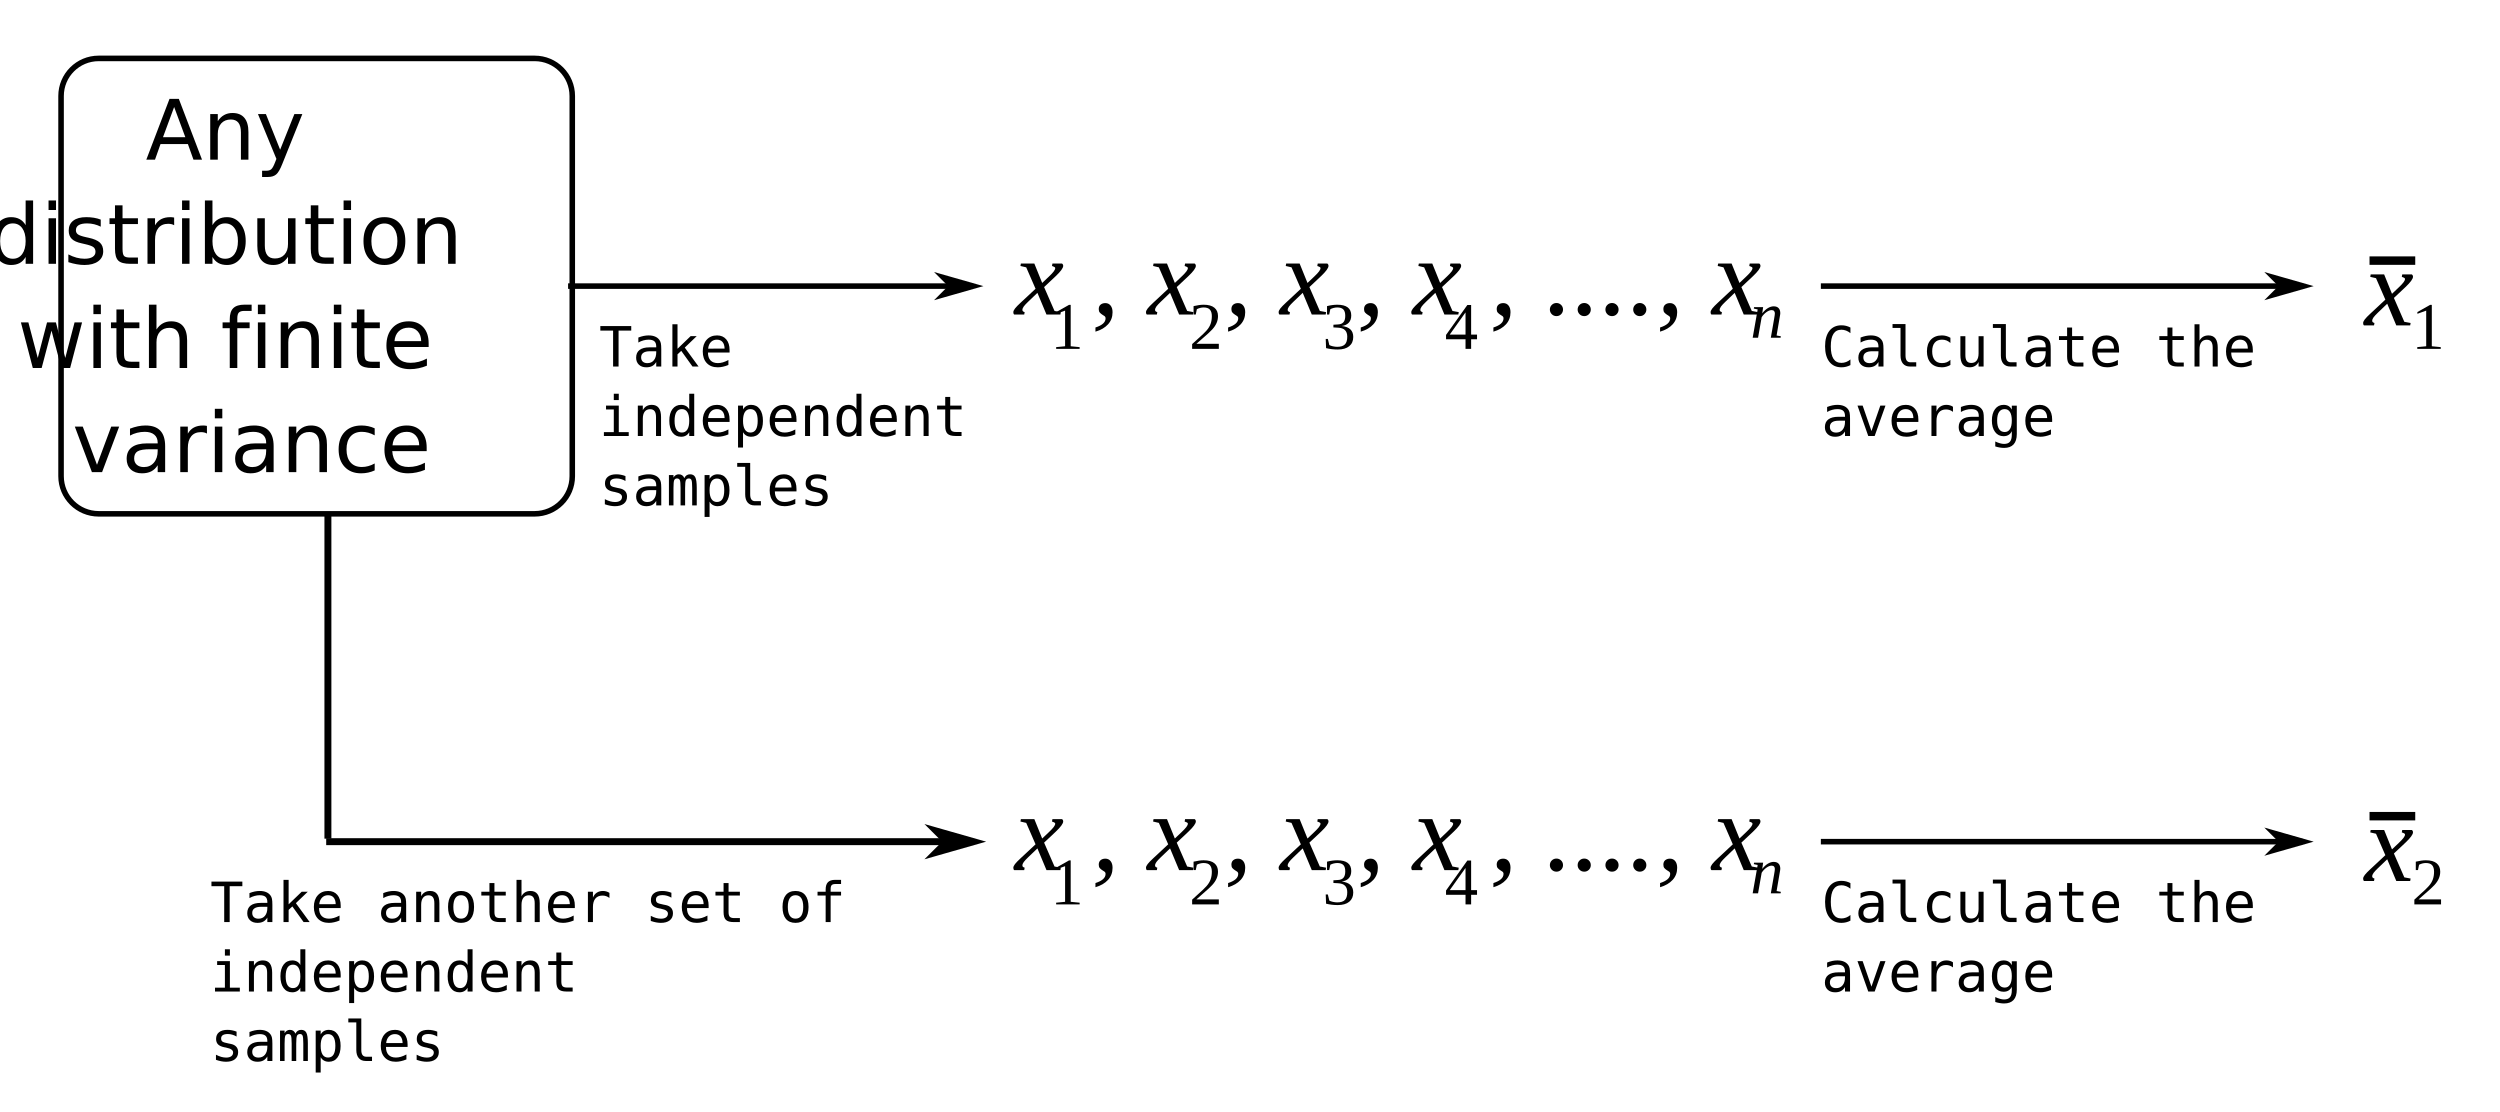
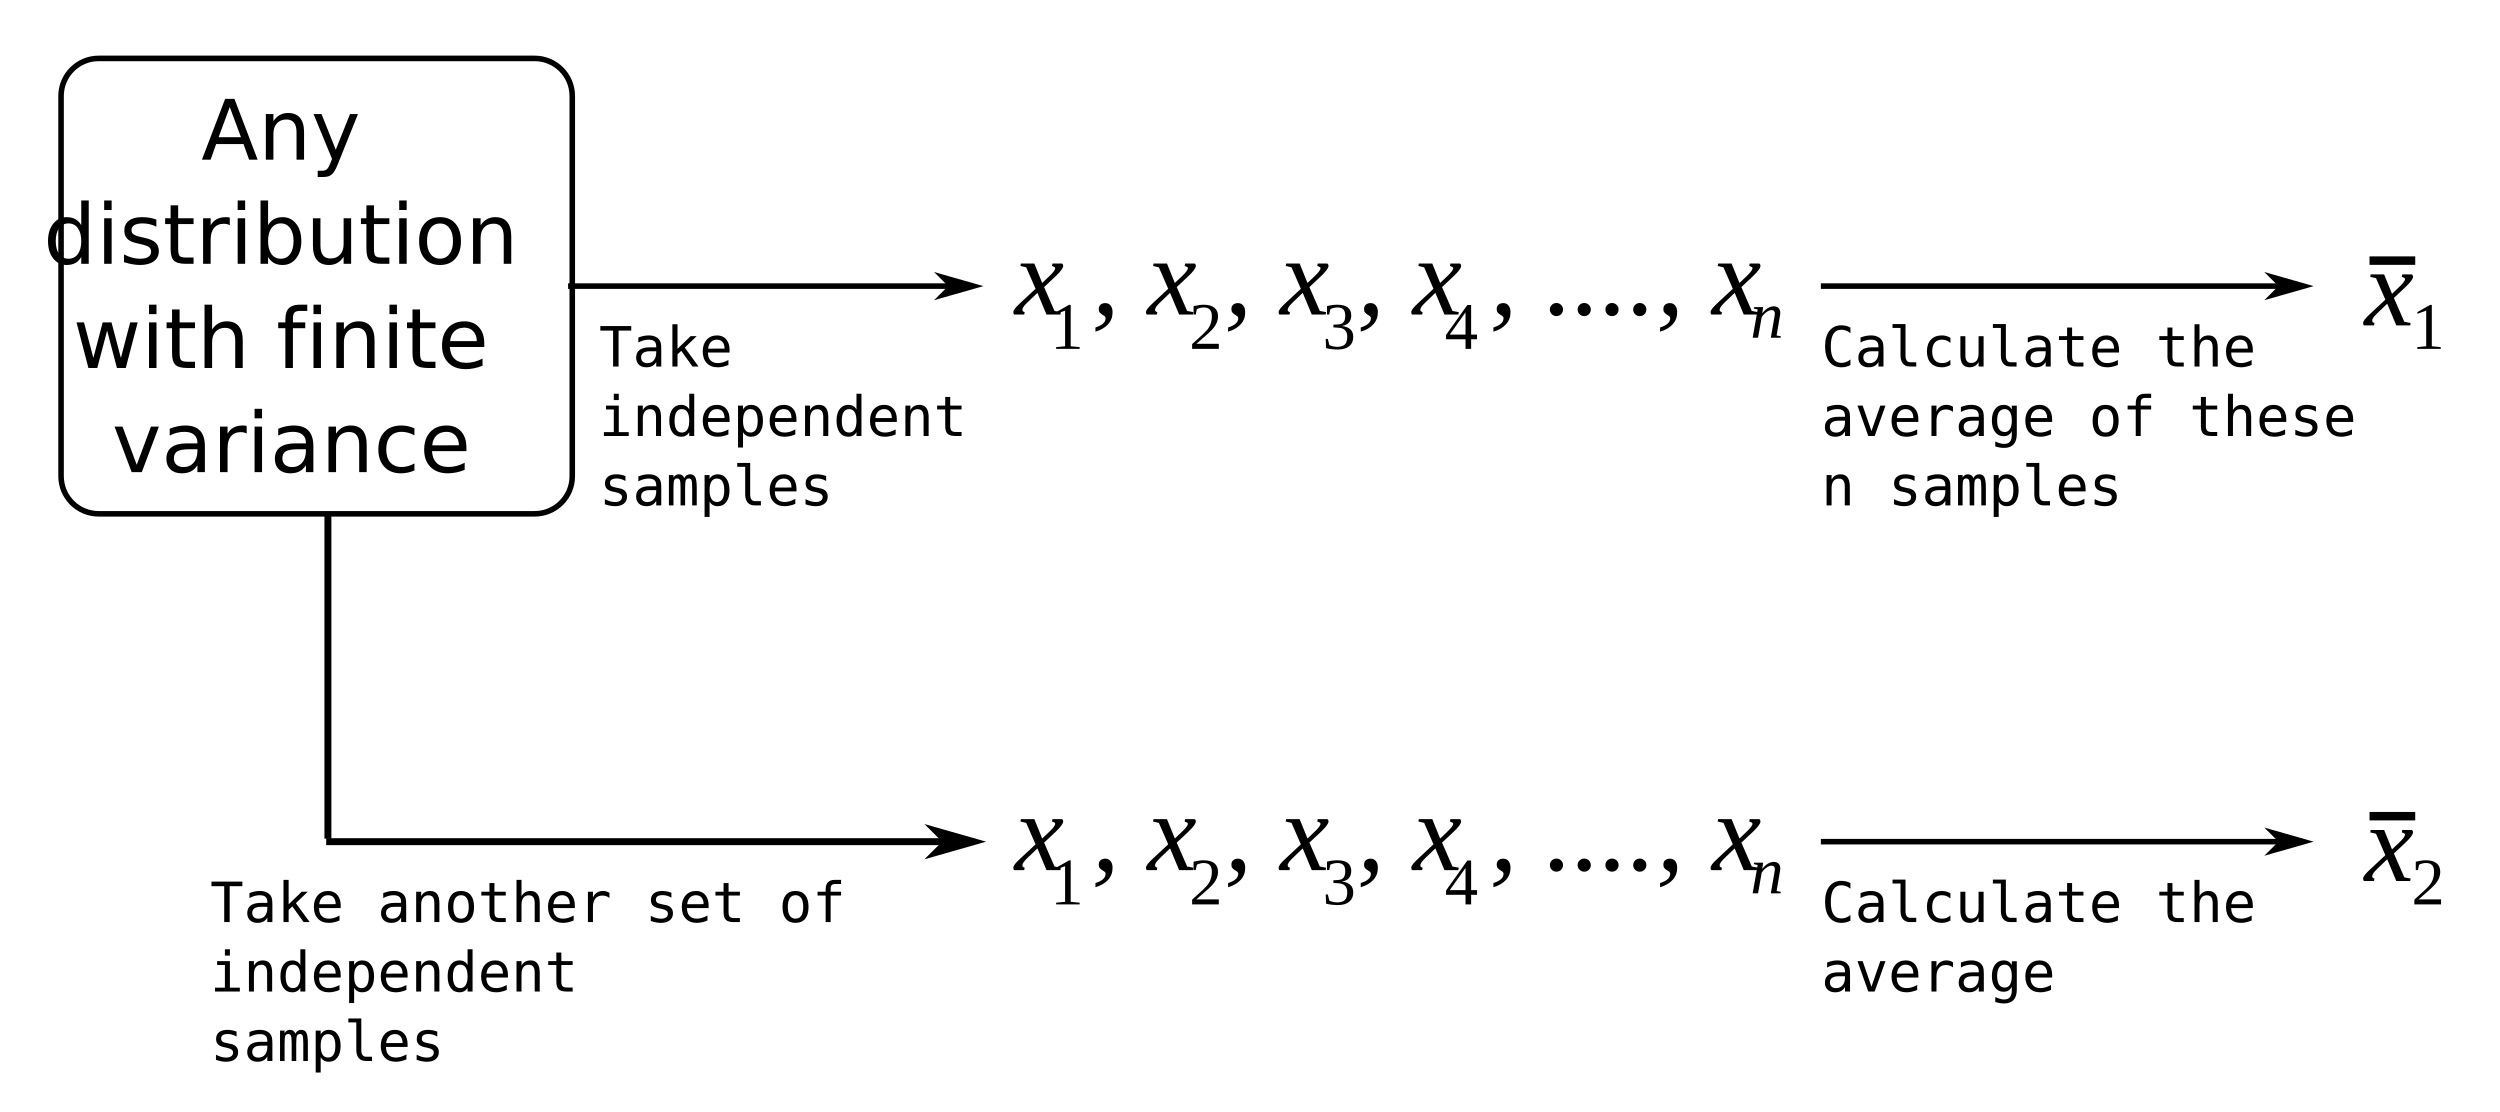
- <svg xmlns="http://www.w3.org/2000/svg" width="900" height="400" id="svg2" version="1.1">
+ <svg xmlns="http://www.w3.org/2000/svg" version="1.1" id="svg2" height="400" width="900">
  <defs id="defs4">
-     <marker orient="auto" refY="0" refX="0" id="Arrow1Mend" style="overflow:visible">
-       <path id="path3786" d="M 0,0 5,-5 -12.5,0 5,5 0,0 z" style="fill-rule:evenodd;stroke:#000000;stroke-width:1pt;marker-start:none" transform="matrix(-0.4,0,0,-0.4,-4,0)" />
+     <marker style="overflow:visible" id="Arrow1Mend" refX="0" refY="0" orient="auto">
+       <path transform="matrix(-0.4,0,0,-0.4,-4,0)" style="fill-rule:evenodd;stroke:#000000;stroke-width:1pt;marker-start:none" d="M 0,0 5,-5 -12.5,0 5,5 0,0 z" id="path3786" />
    </marker>
  </defs>
-   <g id="layer1" transform="translate(0,-652.3622)" style="display:inline">
-     <text xml:space="preserve" style="font-size:40px;font-style:normal;font-weight:normal;fill:#000000;fill-opacity:1;stroke:none;font-family:Bitstream Vera Sans" x="205.647" y="999.838" id="text4246">
-       <tspan id="tspan4248" x="205.647" y="999.838" />
+   <g style="display:inline" transform="translate(0,-652.3622)" id="layer1">
+     <text id="text4246" y="999.838" x="205.647" style="font-style:normal;font-weight:normal;line-height:0%;font-family:'Bitstream Vera Sans';fill:#000000;fill-opacity:1;stroke:none" xml:space="preserve">
+       <tspan style="font-size:40px;line-height:1.25" y="999.838" x="205.647" id="tspan4248"> </tspan>
    </text>
-     <text xml:space="preserve" style="font-size:40px;font-style:normal;font-weight:normal;fill:#000000;fill-opacity:1;stroke:none;font-family:Bitstream Vera Sans" x="726.078" y="914.276" id="text4183">
-       <tspan id="tspan4185" x="726.078" y="914.276" />
+     <text id="text4183" y="914.276" x="726.078" style="font-style:normal;font-weight:normal;line-height:0%;font-family:'Bitstream Vera Sans';fill:#000000;fill-opacity:1;stroke:none" xml:space="preserve">
+       <tspan style="font-size:40px;line-height:1.25" y="914.276" x="726.078" id="tspan4185"> </tspan>
    </text>
-     <rect ry="13.537" y="673.387" x="21.982" height="163.95" width="184.036" id="rect3020" style="fill:none;stroke:#000000;stroke-width:2;stroke-linecap:butt;stroke-linejoin:miter;stroke-miterlimit:4;stroke-opacity:1;stroke-dasharray:none" />
-     <path id="path3022" d="m 204.509,755.362 145.578,0" style="fill:none;stroke:#000000;stroke-width:2;stroke-linecap:butt;stroke-linejoin:miter;stroke-miterlimit:4;stroke-opacity:1;stroke-dasharray:none;marker-start:none;marker-end:url(#Arrow1Mend)" />
-     <text id="text3024" y="709.835" x="114.461" style="font-size:30px;font-style:normal;font-variant:normal;font-weight:normal;font-stretch:normal;text-align:center;line-height:125%;writing-mode:lr-tb;text-anchor:middle;fill:#000000;fill-opacity:1;stroke:none;font-family:Bitstream Vera Sans;-inkscape-font-specification:Bitstream Vera Sans" xml:space="preserve">
-       <tspan id="tspan3026" x="114.461" y="709.835">Any</tspan>
-       <tspan id="tspan3028" x="114.461" y="747.335">distribution</tspan>
-       <tspan id="tspan3030" x="114.461" y="784.835">with finite</tspan>
-       <tspan id="tspan3032" x="114.461" y="822.335">variance</tspan>
+     <rect style="fill:none;stroke:#000000;stroke-width:2;stroke-linecap:butt;stroke-linejoin:miter;stroke-miterlimit:4;stroke-dasharray:none;stroke-opacity:1" id="rect3020" width="184.036" height="163.95" x="21.982" y="673.387" ry="13.537" />
+     <path style="fill:none;stroke:#000000;stroke-width:2;stroke-linecap:butt;stroke-linejoin:miter;stroke-miterlimit:4;stroke-dasharray:none;stroke-opacity:1;marker-start:none;marker-end:url(#Arrow1Mend)" d="M 204.509,755.362 H 350.087" id="path3022" />
+     <text xml:space="preserve" style="font-style:normal;font-variant:normal;font-weight:normal;font-stretch:normal;line-height:0%;font-family:'Bitstream Vera Sans';-inkscape-font-specification:'Bitstream Vera Sans';text-align:center;writing-mode:lr-tb;text-anchor:middle;fill:#000000;fill-opacity:1;stroke:none" x="114.461" y="709.835" id="text3024">
+       <tspan style="font-size:30px;line-height:1.25" y="709.835" x="114.461" id="tspan3026">Any</tspan>
+       <tspan style="font-size:30px;line-height:1.25" y="747.335" x="114.461" id="tspan3028">distribution</tspan>
+       <tspan style="font-size:30px;line-height:1.25" y="784.835" x="114.461" id="tspan3030">with finite</tspan>
+       <tspan style="font-size:30px;line-height:1.25" y="822.335" x="114.461" id="tspan3032">variance</tspan>
    </text>
-     <text xml:space="preserve" style="font-size:20px;font-style:normal;font-variant:normal;font-weight:normal;font-stretch:normal;text-align:start;line-height:125%;writing-mode:lr-tb;text-anchor:start;fill:#000000;fill-opacity:1;stroke:none;font-family:Monospace;-inkscape-font-specification:Monospace" x="215.669" y="784.311" id="text3034">
-       <tspan y="784.311" x="215.669" id="tspan3036">Take </tspan>
-       <tspan y="809.311" x="215.669" id="tspan3038">independent </tspan>
-       <tspan y="834.311" x="215.669" id="tspan3040">samples</tspan>
+     <text id="text3034" y="784.311" x="215.669" style="font-style:normal;font-variant:normal;font-weight:normal;font-stretch:normal;line-height:0%;font-family:monospace;-inkscape-font-specification:Monospace;text-align:start;writing-mode:lr-tb;text-anchor:start;fill:#000000;fill-opacity:1;stroke:none" xml:space="preserve">
+       <tspan style="font-size:20px;line-height:1.25;font-family:monospace" id="tspan3036" x="215.669" y="784.311">Take </tspan>
+       <tspan style="font-size:20px;line-height:1.25;font-family:monospace" id="tspan3038" x="215.669" y="809.311">independent </tspan>
+       <tspan style="font-size:20px;line-height:1.25;font-family:monospace" id="tspan3040" x="215.669" y="834.311">samples</tspan>
    </text>
-     <text xml:space="preserve" style="font-size:40px;font-style:italic;font-variant:normal;font-weight:normal;font-stretch:normal;text-align:start;line-height:125%;writing-mode:lr-tb;text-anchor:start;fill:#000000;fill-opacity:1;stroke:none;font-family:Times New Roman;-inkscape-font-specification:'Times New Roman, Italic'" x="365.281" y="765.602" id="text3042">
-       <tspan id="tspan3044" x="365.281" y="765.602">x , x , x , x , ...., x</tspan>
+     <text id="text3042" y="765.602" x="365.281" style="font-style:italic;font-variant:normal;font-weight:normal;font-stretch:normal;line-height:0%;font-family:'Times New Roman';-inkscape-font-specification:'Times New Roman, Italic';text-align:start;writing-mode:lr-tb;text-anchor:start;fill:#000000;fill-opacity:1;stroke:none" xml:space="preserve">
+       <tspan style="font-size:40px;line-height:1.25" y="765.602" x="365.281" id="tspan3044">x , x , x , x , ...., x</tspan>
    </text>
-     <text id="text3046" y="777.954" x="378.104" style="font-size:24px;font-style:normal;font-variant:normal;font-weight:normal;font-stretch:normal;text-align:start;line-height:100%;writing-mode:lr-tb;text-anchor:start;fill:#000000;fill-opacity:1;stroke:none;font-family:Times New Roman;-inkscape-font-specification:'Times New Roman,'" xml:space="preserve">
-       <tspan y="777.954" x="378.104" id="tspan3048">1</tspan>
+     <text xml:space="preserve" style="font-style:normal;font-variant:normal;font-weight:normal;font-stretch:normal;line-height:0%;font-family:'Times New Roman';-inkscape-font-specification:'Times New Roman,';text-align:start;writing-mode:lr-tb;text-anchor:start;fill:#000000;fill-opacity:1;stroke:none" x="378.104" y="777.954" id="text3046">
+       <tspan style="font-size:24px;line-height:1" id="tspan3048" x="378.104" y="777.954">1</tspan>
    </text>
-     <text xml:space="preserve" style="font-size:24px;font-style:normal;font-variant:normal;font-weight:normal;font-stretch:normal;text-align:start;line-height:100%;writing-mode:lr-tb;text-anchor:start;fill:#000000;fill-opacity:1;stroke:none;font-family:Times New Roman;-inkscape-font-specification:'Times New Roman,'" x="428.104" y="777.954" id="text3050">
-       <tspan id="tspan3052" x="428.104" y="777.954">2</tspan>
+     <text id="text3050" y="777.954" x="428.104" style="font-style:normal;font-variant:normal;font-weight:normal;font-stretch:normal;line-height:0%;font-family:'Times New Roman';-inkscape-font-specification:'Times New Roman,';text-align:start;writing-mode:lr-tb;text-anchor:start;fill:#000000;fill-opacity:1;stroke:none" xml:space="preserve">
+       <tspan style="font-size:24px;line-height:1" y="777.954" x="428.104" id="tspan3052">2</tspan>
    </text>
-     <text id="text3054" y="777.954" x="476.104" style="font-size:24px;font-style:normal;font-variant:normal;font-weight:normal;font-stretch:normal;text-align:start;line-height:100%;writing-mode:lr-tb;text-anchor:start;fill:#000000;fill-opacity:1;stroke:none;font-family:Times New Roman;-inkscape-font-specification:'Times New Roman,'" xml:space="preserve">
-       <tspan y="777.954" x="476.104" id="tspan3056">3</tspan>
+     <text xml:space="preserve" style="font-style:normal;font-variant:normal;font-weight:normal;font-stretch:normal;line-height:0%;font-family:'Times New Roman';-inkscape-font-specification:'Times New Roman,';text-align:start;writing-mode:lr-tb;text-anchor:start;fill:#000000;fill-opacity:1;stroke:none" x="476.104" y="777.954" id="text3054">
+       <tspan style="font-size:24px;line-height:1" id="tspan3056" x="476.104" y="777.954">3</tspan>
    </text>
-     <text xml:space="preserve" style="font-size:24px;font-style:normal;font-variant:normal;font-weight:normal;font-stretch:normal;text-align:start;line-height:100%;writing-mode:lr-tb;text-anchor:start;fill:#000000;fill-opacity:1;stroke:none;font-family:Times New Roman;-inkscape-font-specification:'Times New Roman,'" x="520.104" y="777.954" id="text3058">
-       <tspan id="tspan3060" x="520.104" y="777.954">4</tspan>
+     <text id="text3058" y="777.954" x="520.104" style="font-style:normal;font-variant:normal;font-weight:normal;font-stretch:normal;line-height:0%;font-family:'Times New Roman';-inkscape-font-specification:'Times New Roman,';text-align:start;writing-mode:lr-tb;text-anchor:start;fill:#000000;fill-opacity:1;stroke:none" xml:space="preserve">
+       <tspan style="font-size:24px;line-height:1" y="777.954" x="520.104" id="tspan3060">4</tspan>
    </text>
-     <text id="text3062" y="773.954" x="630.104" style="font-size:24px;font-style:italic;font-variant:normal;font-weight:normal;font-stretch:normal;text-align:start;line-height:100%;writing-mode:lr-tb;text-anchor:start;fill:#000000;fill-opacity:1;stroke:none;font-family:Times New Roman;-inkscape-font-specification:'Times New Roman, Italic'" xml:space="preserve">
-       <tspan id="tspan3064" x="630.104" y="773.954">n</tspan>
+     <text xml:space="preserve" style="font-style:italic;font-variant:normal;font-weight:normal;font-stretch:normal;line-height:0%;font-family:'Times New Roman';-inkscape-font-specification:'Times New Roman, Italic';text-align:start;writing-mode:lr-tb;text-anchor:start;fill:#000000;fill-opacity:1;stroke:none" x="630.104" y="773.954" id="text3062">
+       <tspan style="font-size:24px;line-height:1" y="773.954" x="630.104" id="tspan3064">n</tspan>
    </text>
-     <path style="fill:none;stroke:#000000;stroke-width:2;stroke-linecap:butt;stroke-linejoin:miter;stroke-miterlimit:4;stroke-opacity:1;stroke-dasharray:none;marker-start:none;marker-end:url(#Arrow1Mend)" d="m 655.509,755.362 173.47,0" id="path3066" />
-     <text id="text3068" y="784.311" x="655.669" style="font-size:20px;font-style:normal;font-variant:normal;font-weight:normal;font-stretch:normal;text-align:start;line-height:125%;writing-mode:lr-tb;text-anchor:start;fill:#000000;fill-opacity:1;stroke:none;font-family:Monospace;-inkscape-font-specification:Monospace" xml:space="preserve">
-       <tspan y="784.311" x="655.669" id="tspan3070">Calculate the </tspan>
-       <tspan y="809.311" x="655.669" id="tspan3072">average</tspan>
+     <path id="path3066" d="m 655.509,755.362 h 173.47" style="fill:none;stroke:#000000;stroke-width:2;stroke-linecap:butt;stroke-linejoin:miter;stroke-miterlimit:4;stroke-dasharray:none;stroke-opacity:1;marker-start:none;marker-end:url(#Arrow1Mend)" />
+     <text xml:space="preserve" style="font-style:normal;font-variant:normal;font-weight:normal;font-stretch:normal;line-height:0%;font-family:monospace;-inkscape-font-specification:Monospace;text-align:start;writing-mode:lr-tb;text-anchor:start;fill:#000000;fill-opacity:1;stroke:none" x="655.669" y="784.311" id="text3068">
+       <tspan style="font-size:20px;line-height:1.25;font-family:monospace" id="tspan3070" x="655.669" y="784.311">Calculate the </tspan>
+       <tspan style="font-size:20px;line-height:1.25;font-family:monospace" id="tspan3072" x="655.669" y="809.311">average of these</tspan>
+       <tspan id="tspan87" style="font-size:20px;line-height:1.25;font-family:monospace" x="655.669" y="834.311">n samples</tspan>
    </text>
-     <text id="text3074" y="769.513" x="851.211" style="font-size:40px;font-style:italic;font-variant:normal;font-weight:normal;font-stretch:normal;text-align:start;line-height:125%;writing-mode:lr-tb;text-anchor:start;fill:#000000;fill-opacity:1;stroke:none;font-family:Times New Roman;-inkscape-font-specification:'Times New Roman, Italic'" xml:space="preserve">
-       <tspan y="769.513" x="851.211" id="tspan3076">x </tspan>
+     <text xml:space="preserve" style="font-style:italic;font-variant:normal;font-weight:normal;font-stretch:normal;line-height:0%;font-family:'Times New Roman';-inkscape-font-specification:'Times New Roman, Italic';text-align:start;writing-mode:lr-tb;text-anchor:start;fill:#000000;fill-opacity:1;stroke:none" x="851.211" y="769.513" id="text3074">
+       <tspan style="font-size:40px;line-height:1.25" id="tspan3076" x="851.211" y="769.513">x </tspan>
    </text>
-     <text transform="scale(1.24808,0.8012304)" xml:space="preserve" style="font-size:50.783px;font-style:normal;font-variant:normal;font-weight:normal;font-stretch:normal;text-align:start;line-height:125%;writing-mode:lr-tb;text-anchor:start;fill:#000000;fill-opacity:1;stroke:none;font-family:Times New Roman;-inkscape-font-specification:'Times New Roman,'" x="681.582" y="943.258" id="text3078">
-       <tspan y="943.258" x="681.582" id="tspan3080">-</tspan>
-     </text>
-     <text id="text4052" y="777.954" x="868.104" style="font-size:24px;font-style:normal;font-variant:normal;font-weight:normal;font-stretch:normal;text-align:start;line-height:100%;writing-mode:lr-tb;text-anchor:start;fill:#000000;fill-opacity:1;stroke:none;font-family:Times New Roman;-inkscape-font-specification:'Times New Roman,'" xml:space="preserve">
-       <tspan id="tspan4056" x="868.104" y="777.954">1</tspan>
+     <text id="text3078" y="943.258" x="681.582" style="font-style:normal;font-variant:normal;font-weight:normal;font-stretch:normal;line-height:0%;font-family:'Times New Roman';-inkscape-font-specification:'Times New Roman,';text-align:start;writing-mode:lr-tb;text-anchor:start;fill:#000000;fill-opacity:1;stroke:none" xml:space="preserve" transform="scale(1.24808,0.8012304)">
+       <tspan style="font-size:50.783px;line-height:1.25" id="tspan3080" x="681.582" y="943.258">-</tspan>
    </text>
  </g>
-   <g id="layer2" style="display:inline">
-     <path transform="translate(0,-652.3622)" id="path3082" d="m 118.048,954.283 0,-116.96" style="fill:none;stroke:#000000;stroke-width:2.5;stroke-linecap:butt;stroke-linejoin:miter;stroke-miterlimit:4;stroke-opacity:1;stroke-dasharray:none;stroke-dashoffset:0;marker-start:none;marker-end:none;display:inline" />
-     <path transform="translate(0,-652.3622)" style="fill:none;stroke:#000000;stroke-width:2.5;stroke-linecap:butt;stroke-linejoin:miter;stroke-miterlimit:4;stroke-opacity:1;stroke-dasharray:none;marker-start:none;marker-end:url(#Arrow1Mend);display:inline" d="m 117.432,955.362 232.655,0" id="path3590" />
-     <text transform="translate(0,-652.3622)" id="text4143" y="984.311" x="75.669" style="font-size:20px;font-style:normal;font-variant:normal;font-weight:normal;font-stretch:normal;text-align:start;line-height:125%;writing-mode:lr-tb;text-anchor:start;fill:#000000;fill-opacity:1;stroke:none;display:inline;font-family:Monospace;-inkscape-font-specification:Monospace" xml:space="preserve">
-       <tspan id="tspan4040" x="75.669" y="984.311">Take another set of </tspan>
-       <tspan id="tspan4042" x="75.669" y="1009.311">independent </tspan>
-       <tspan id="tspan4044" x="75.669" y="1034.311">samples</tspan>
+   <g style="display:inline" id="layer3">
+     <text xml:space="preserve" style="font-style:normal;font-variant:normal;font-weight:normal;font-stretch:normal;line-height:0%;font-family:'Times New Roman';-inkscape-font-specification:'Times New Roman,';text-align:start;writing-mode:lr-tb;text-anchor:start;display:inline;fill:#000000;fill-opacity:1;stroke:none" x="868.104" y="777.954" id="text4052" transform="translate(0,-652.3622)">
+       <tspan style="font-size:24px;line-height:1" y="777.954" x="868.104" id="tspan4056">1</tspan>
    </text>
-     <text transform="translate(0,-652.3622)" id="text4139" y="965.602" x="365.281" style="font-size:40px;font-style:italic;font-variant:normal;font-weight:normal;font-stretch:normal;text-align:start;line-height:125%;writing-mode:lr-tb;text-anchor:start;fill:#000000;fill-opacity:1;stroke:none;display:inline;font-family:Times New Roman;-inkscape-font-specification:'Times New Roman, Italic'" xml:space="preserve">
-       <tspan y="965.602" x="365.281" id="tspan4157">x , x , x , x , ...., x</tspan>
+   </g>
+   <g style="display:inline" id="layer2">
+     <path style="display:inline;fill:none;stroke:#000000;stroke-width:2.5;stroke-linecap:butt;stroke-linejoin:miter;stroke-miterlimit:4;stroke-dasharray:none;stroke-dashoffset:0;stroke-opacity:1;marker-start:none;marker-end:none" d="M 118.048,954.283 V 837.323" id="path3082" transform="translate(0,-652.3622)" />
+     <path id="path3590" d="m 117.432,955.362 h 232.655" style="display:inline;fill:none;stroke:#000000;stroke-width:2.5;stroke-linecap:butt;stroke-linejoin:miter;stroke-miterlimit:4;stroke-dasharray:none;stroke-opacity:1;marker-start:none;marker-end:url(#Arrow1Mend)" transform="translate(0,-652.3622)" />
+     <text xml:space="preserve" style="font-style:normal;font-variant:normal;font-weight:normal;font-stretch:normal;line-height:0%;font-family:monospace;-inkscape-font-specification:Monospace;text-align:start;writing-mode:lr-tb;text-anchor:start;display:inline;fill:#000000;fill-opacity:1;stroke:none" x="75.669" y="984.311" id="text4143" transform="translate(0,-652.3622)">
+       <tspan style="font-size:20px;line-height:1.25;font-family:monospace" y="984.311" x="75.669" id="tspan4040">Take another set of </tspan>
+       <tspan style="font-size:20px;line-height:1.25;font-family:monospace" y="1009.311" x="75.669" id="tspan4042">independent </tspan>
+       <tspan style="font-size:20px;line-height:1.25;font-family:monospace" y="1034.311" x="75.669" id="tspan4044">samples</tspan>
    </text>
-     <text transform="translate(0,-652.3622)" xml:space="preserve" style="font-size:24px;font-style:normal;font-variant:normal;font-weight:normal;font-stretch:normal;text-align:start;line-height:100%;writing-mode:lr-tb;text-anchor:start;fill:#000000;fill-opacity:1;stroke:none;display:inline;font-family:Times New Roman;-inkscape-font-specification:'Times New Roman,'" x="378.104" y="977.954" id="text4159">
-       <tspan id="tspan4163" x="378.104" y="977.954">1</tspan>
+     <text xml:space="preserve" style="font-style:italic;font-variant:normal;font-weight:normal;font-stretch:normal;line-height:0%;font-family:'Times New Roman';-inkscape-font-specification:'Times New Roman, Italic';text-align:start;writing-mode:lr-tb;text-anchor:start;display:inline;fill:#000000;fill-opacity:1;stroke:none" x="365.281" y="965.602" id="text4139" transform="translate(0,-652.3622)">
+       <tspan style="font-size:40px;line-height:1.25" id="tspan4157" x="365.281" y="965.602">x , x , x , x , ...., x</tspan>
    </text>
-     <text transform="translate(0,-652.3622)" id="text4165" y="977.954" x="428.104" style="font-size:24px;font-style:normal;font-variant:normal;font-weight:normal;font-stretch:normal;text-align:start;line-height:100%;writing-mode:lr-tb;text-anchor:start;fill:#000000;fill-opacity:1;stroke:none;display:inline;font-family:Times New Roman;-inkscape-font-specification:'Times New Roman,'" xml:space="preserve">
-       <tspan y="977.954" x="428.104" id="tspan4167">2</tspan>
+     <text id="text4159" y="977.954" x="378.104" style="font-style:normal;font-variant:normal;font-weight:normal;font-stretch:normal;line-height:0%;font-family:'Times New Roman';-inkscape-font-specification:'Times New Roman,';text-align:start;writing-mode:lr-tb;text-anchor:start;display:inline;fill:#000000;fill-opacity:1;stroke:none" xml:space="preserve" transform="translate(0,-652.3622)">
+       <tspan style="font-size:24px;line-height:1" y="977.954" x="378.104" id="tspan4163">1</tspan>
    </text>
-     <text transform="translate(0,-652.3622)" xml:space="preserve" style="font-size:24px;font-style:normal;font-variant:normal;font-weight:normal;font-stretch:normal;text-align:start;line-height:100%;writing-mode:lr-tb;text-anchor:start;fill:#000000;fill-opacity:1;stroke:none;display:inline;font-family:Times New Roman;-inkscape-font-specification:'Times New Roman,'" x="476.104" y="977.954" id="text4169">
-       <tspan id="tspan4171" x="476.104" y="977.954">3</tspan>
+     <text xml:space="preserve" style="font-style:normal;font-variant:normal;font-weight:normal;font-stretch:normal;line-height:0%;font-family:'Times New Roman';-inkscape-font-specification:'Times New Roman,';text-align:start;writing-mode:lr-tb;text-anchor:start;display:inline;fill:#000000;fill-opacity:1;stroke:none" x="428.104" y="977.954" id="text4165" transform="translate(0,-652.3622)">
+       <tspan style="font-size:24px;line-height:1" id="tspan4167" x="428.104" y="977.954">2</tspan>
    </text>
-     <text transform="translate(0,-652.3622)" id="text4173" y="977.954" x="520.104" style="font-size:24px;font-style:normal;font-variant:normal;font-weight:normal;font-stretch:normal;text-align:start;line-height:100%;writing-mode:lr-tb;text-anchor:start;fill:#000000;fill-opacity:1;stroke:none;display:inline;font-family:Times New Roman;-inkscape-font-specification:'Times New Roman,'" xml:space="preserve">
-       <tspan y="977.954" x="520.104" id="tspan4175">4</tspan>
+     <text id="text4169" y="977.954" x="476.104" style="font-style:normal;font-variant:normal;font-weight:normal;font-stretch:normal;line-height:0%;font-family:'Times New Roman';-inkscape-font-specification:'Times New Roman,';text-align:start;writing-mode:lr-tb;text-anchor:start;display:inline;fill:#000000;fill-opacity:1;stroke:none" xml:space="preserve" transform="translate(0,-652.3622)">
+       <tspan style="font-size:24px;line-height:1" y="977.954" x="476.104" id="tspan4171">3</tspan>
    </text>
-     <text transform="translate(0,-652.3622)" xml:space="preserve" style="font-size:24px;font-style:italic;font-variant:normal;font-weight:normal;font-stretch:normal;text-align:start;line-height:100%;writing-mode:lr-tb;text-anchor:start;fill:#000000;fill-opacity:1;stroke:none;display:inline;font-family:Times New Roman;-inkscape-font-specification:'Times New Roman, Italic'" x="630.104" y="973.954" id="text4177">
-       <tspan y="973.954" x="630.104" id="tspan2861">n</tspan>
+     <text xml:space="preserve" style="font-style:normal;font-variant:normal;font-weight:normal;font-stretch:normal;line-height:0%;font-family:'Times New Roman';-inkscape-font-specification:'Times New Roman,';text-align:start;writing-mode:lr-tb;text-anchor:start;display:inline;fill:#000000;fill-opacity:1;stroke:none" x="520.104" y="977.954" id="text4173" transform="translate(0,-652.3622)">
+       <tspan style="font-size:24px;line-height:1" id="tspan4175" x="520.104" y="977.954">4</tspan>
    </text>
-     <path transform="translate(0,-652.3622)" id="path3793" d="m 655.509,955.362 173.47,0" style="fill:none;stroke:#000000;stroke-width:2;stroke-linecap:butt;stroke-linejoin:miter;stroke-miterlimit:4;stroke-opacity:1;stroke-dasharray:none;marker-start:none;marker-end:url(#Arrow1Mend);display:inline" />
-     <text transform="translate(0,-652.3622)" xml:space="preserve" style="font-size:20px;font-style:normal;font-variant:normal;font-weight:normal;font-stretch:normal;text-align:start;line-height:125%;writing-mode:lr-tb;text-anchor:start;fill:#000000;fill-opacity:1;stroke:none;display:inline;font-family:Monospace;-inkscape-font-specification:Monospace" x="655.669" y="984.311" id="text3795">
-       <tspan id="tspan3803" x="655.669" y="984.311">Calculate the </tspan>
-       <tspan id="tspan3805" x="655.669" y="1009.311">average</tspan>
+     <text id="text4177" y="973.954" x="630.104" style="font-style:italic;font-variant:normal;font-weight:normal;font-stretch:normal;line-height:0%;font-family:'Times New Roman';-inkscape-font-specification:'Times New Roman, Italic';text-align:start;writing-mode:lr-tb;text-anchor:start;display:inline;fill:#000000;fill-opacity:1;stroke:none" xml:space="preserve" transform="translate(0,-652.3622)">
+       <tspan style="font-size:24px;line-height:1" id="tspan2861" x="630.104" y="973.954">n</tspan>
    </text>
-     <text transform="translate(0,-652.3622)" xml:space="preserve" style="font-size:40px;font-style:italic;font-variant:normal;font-weight:normal;font-stretch:normal;text-align:start;line-height:125%;writing-mode:lr-tb;text-anchor:start;fill:#000000;fill-opacity:1;stroke:none;display:inline;font-family:Times New Roman;-inkscape-font-specification:'Times New Roman, Italic'" x="851.211" y="969.513" id="text3809">
-       <tspan id="tspan3845" x="851.211" y="969.513">x </tspan>
+     <path style="display:inline;fill:none;stroke:#000000;stroke-width:2;stroke-linecap:butt;stroke-linejoin:miter;stroke-miterlimit:4;stroke-dasharray:none;stroke-opacity:1;marker-start:none;marker-end:url(#Arrow1Mend)" d="m 655.509,955.362 h 173.47" id="path3793" transform="translate(0,-652.3622)" />
+     <text id="text3795" y="984.311" x="655.669" style="font-style:normal;font-variant:normal;font-weight:normal;font-stretch:normal;line-height:0%;font-family:monospace;-inkscape-font-specification:Monospace;text-align:start;writing-mode:lr-tb;text-anchor:start;display:inline;fill:#000000;fill-opacity:1;stroke:none" xml:space="preserve" transform="translate(0,-652.3622)">
+       <tspan style="font-size:20px;line-height:1.25;font-family:monospace" y="984.311" x="655.669" id="tspan3803">Calculate the </tspan>
+       <tspan style="font-size:20px;line-height:1.25;font-family:monospace" y="1009.311" x="655.669" id="tspan3805">average</tspan>
    </text>
-     <text id="text3847" y="1192.874" x="681.582" style="font-size:50.783px;font-style:normal;font-variant:normal;font-weight:normal;font-stretch:normal;text-align:start;line-height:125%;writing-mode:lr-tb;text-anchor:start;fill:#000000;fill-opacity:1;stroke:none;display:inline;font-family:Times New Roman;-inkscape-font-specification:'Times New Roman,'" xml:space="preserve" transform="matrix(1.24808,0,0,0.8012304,0,-652.3622)">
-       <tspan id="tspan3853" x="681.582" y="1192.874">-</tspan>
+     <text id="text3809" y="969.513" x="851.211" style="font-style:italic;font-variant:normal;font-weight:normal;font-stretch:normal;line-height:0%;font-family:'Times New Roman';-inkscape-font-specification:'Times New Roman, Italic';text-align:start;writing-mode:lr-tb;text-anchor:start;display:inline;fill:#000000;fill-opacity:1;stroke:none" xml:space="preserve" transform="translate(0,-652.3622)">
+       <tspan style="font-size:40px;line-height:1.25" y="969.513" x="851.211" id="tspan3845">x </tspan>
    </text>
-     <text transform="translate(0,-652.3622)" xml:space="preserve" style="font-size:24px;font-style:normal;font-variant:normal;font-weight:normal;font-stretch:normal;text-align:start;line-height:100%;writing-mode:lr-tb;text-anchor:start;fill:#000000;fill-opacity:1;stroke:none;display:inline;font-family:Times New Roman;-inkscape-font-specification:'Times New Roman,'" x="868.104" y="977.954" id="text4046">
-       <tspan id="tspan4050" x="868.104" y="977.954">2</tspan>
+     <text transform="matrix(1.24808,0,0,0.8012304,0,-652.3622)" xml:space="preserve" style="font-style:normal;font-variant:normal;font-weight:normal;font-stretch:normal;line-height:0%;font-family:'Times New Roman';-inkscape-font-specification:'Times New Roman,';text-align:start;writing-mode:lr-tb;text-anchor:start;display:inline;fill:#000000;fill-opacity:1;stroke:none" x="681.582" y="1192.874" id="text3847">
+       <tspan style="font-size:50.783px;line-height:1.25" y="1192.874" x="681.582" id="tspan3853">-</tspan>
+     </text>
+     <text id="text4046" y="977.954" x="868.104" style="font-style:normal;font-variant:normal;font-weight:normal;font-stretch:normal;line-height:0%;font-family:'Times New Roman';-inkscape-font-specification:'Times New Roman,';text-align:start;writing-mode:lr-tb;text-anchor:start;display:inline;fill:#000000;fill-opacity:1;stroke:none" xml:space="preserve" transform="translate(0,-652.3622)">
+       <tspan style="font-size:24px;line-height:1" y="977.954" x="868.104" id="tspan4050">2</tspan>
    </text>
  </g>
</svg>
